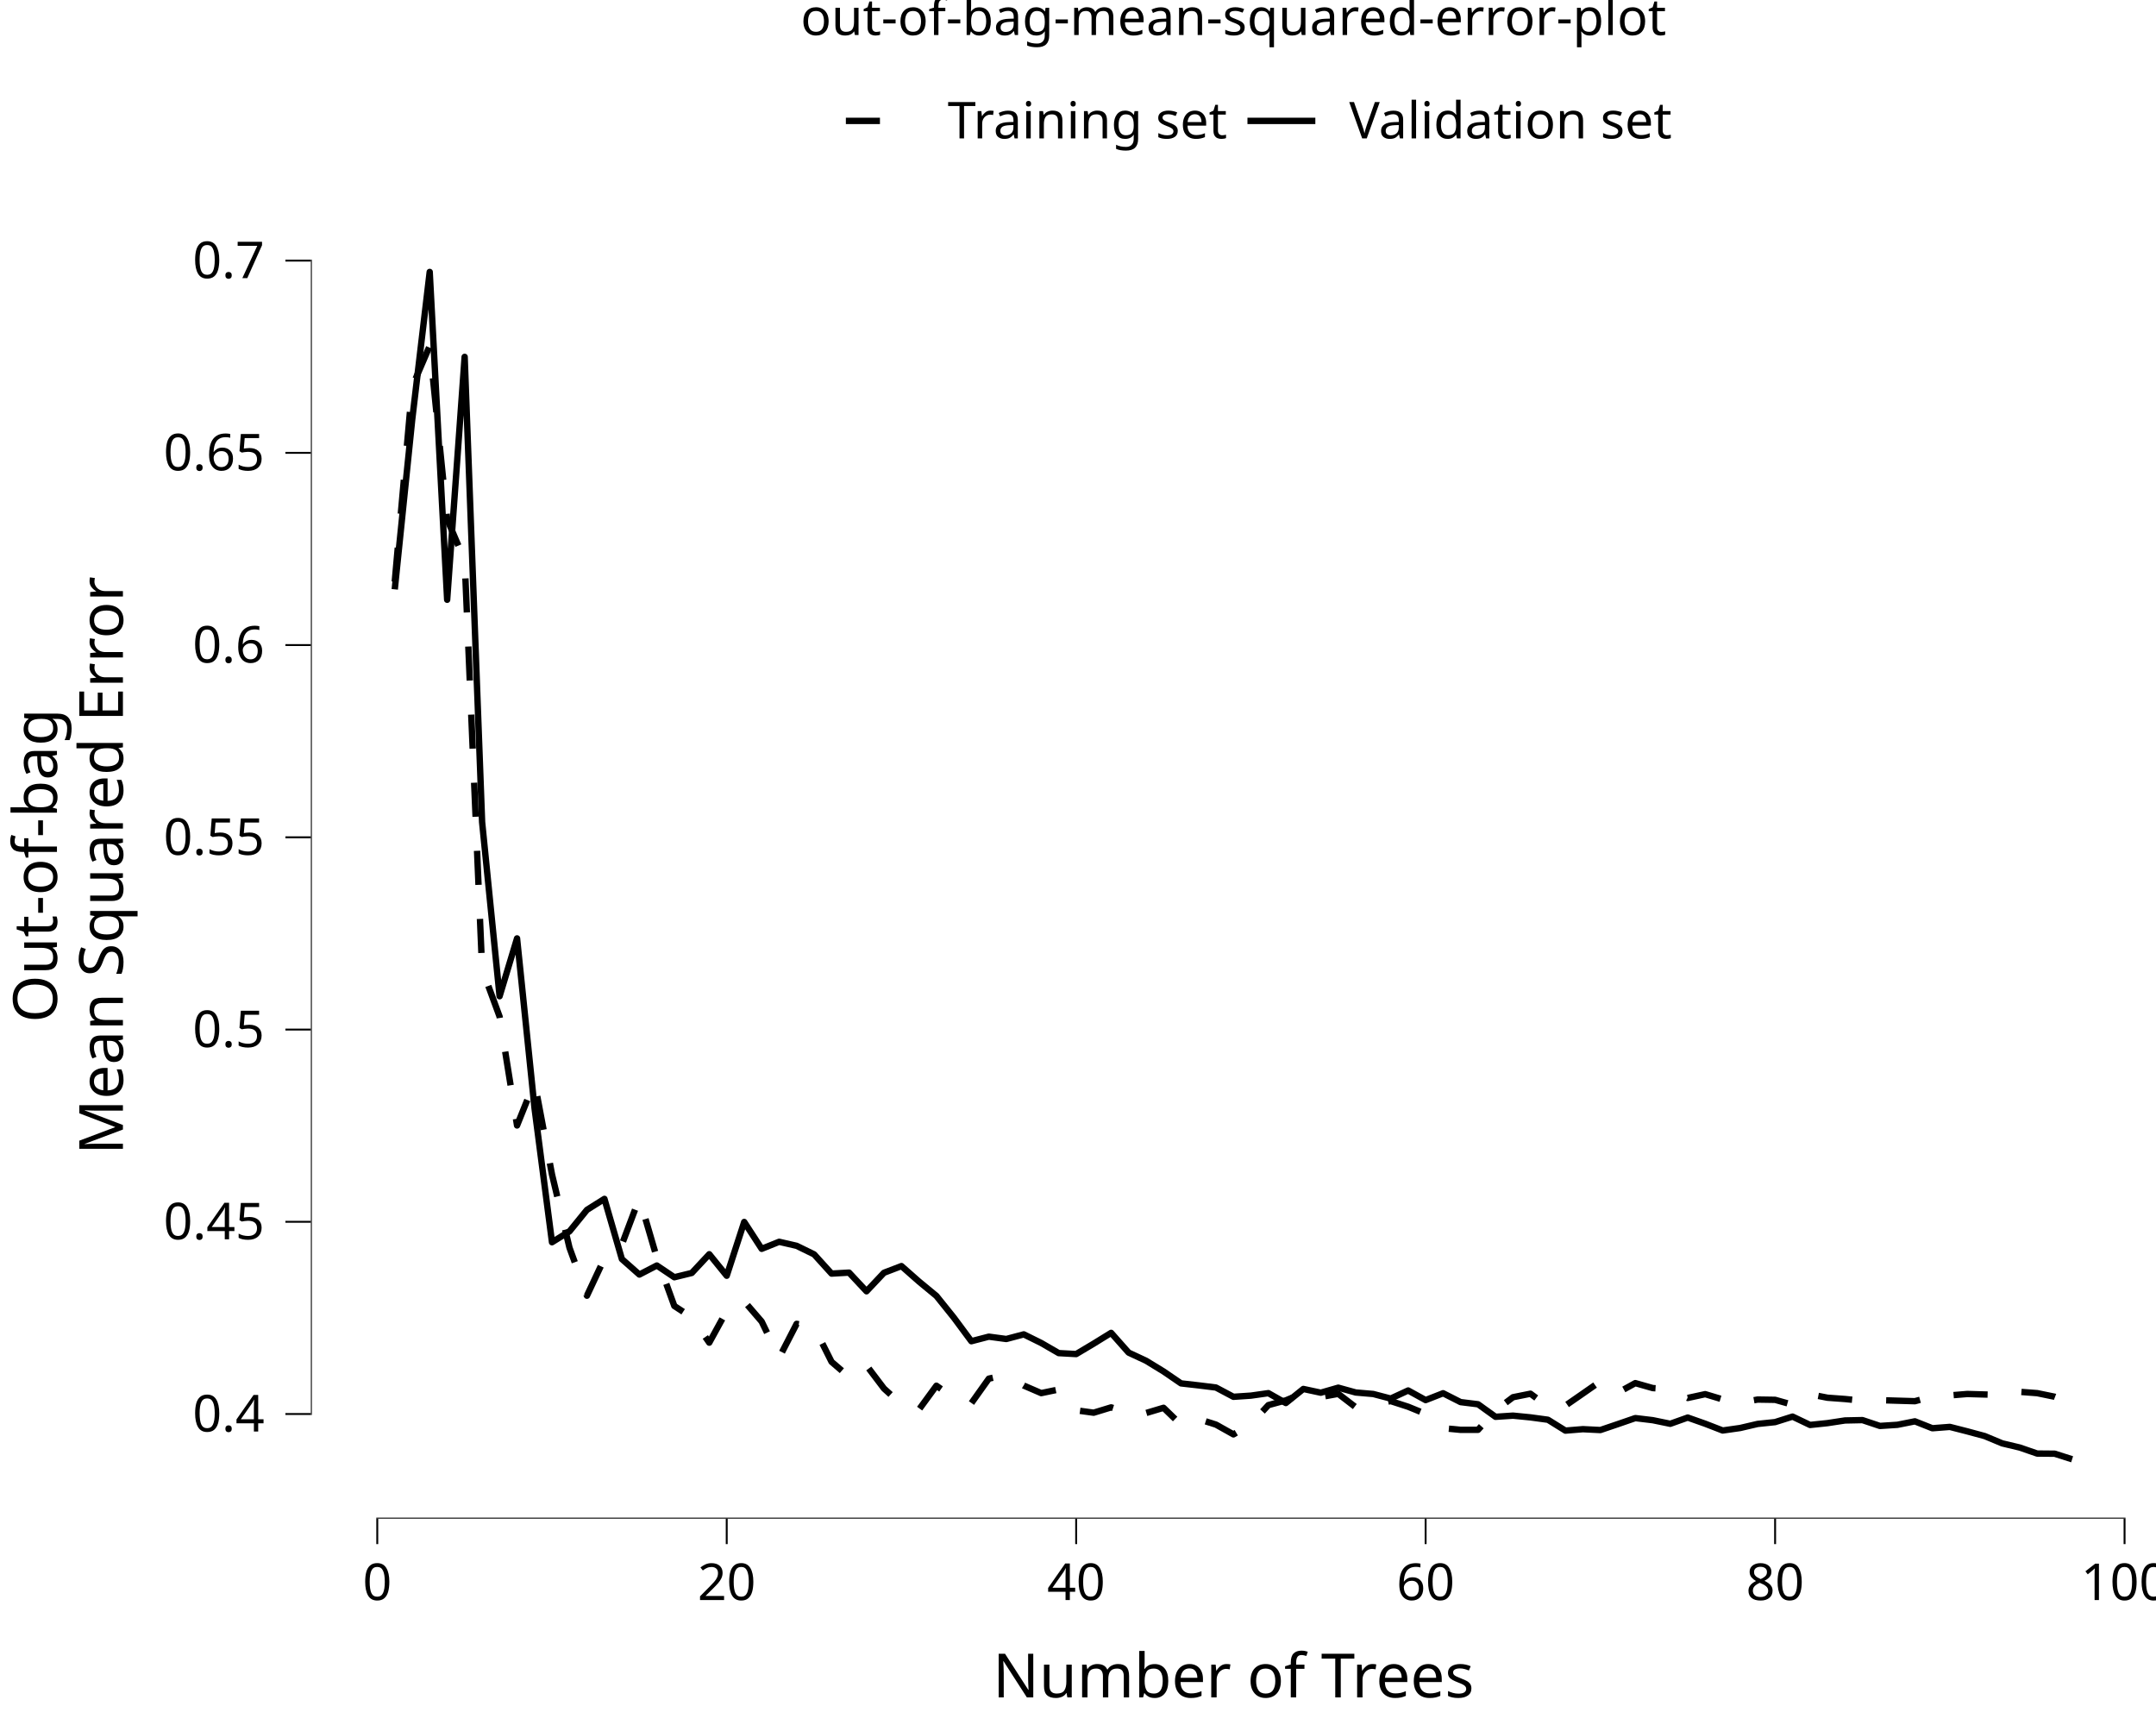
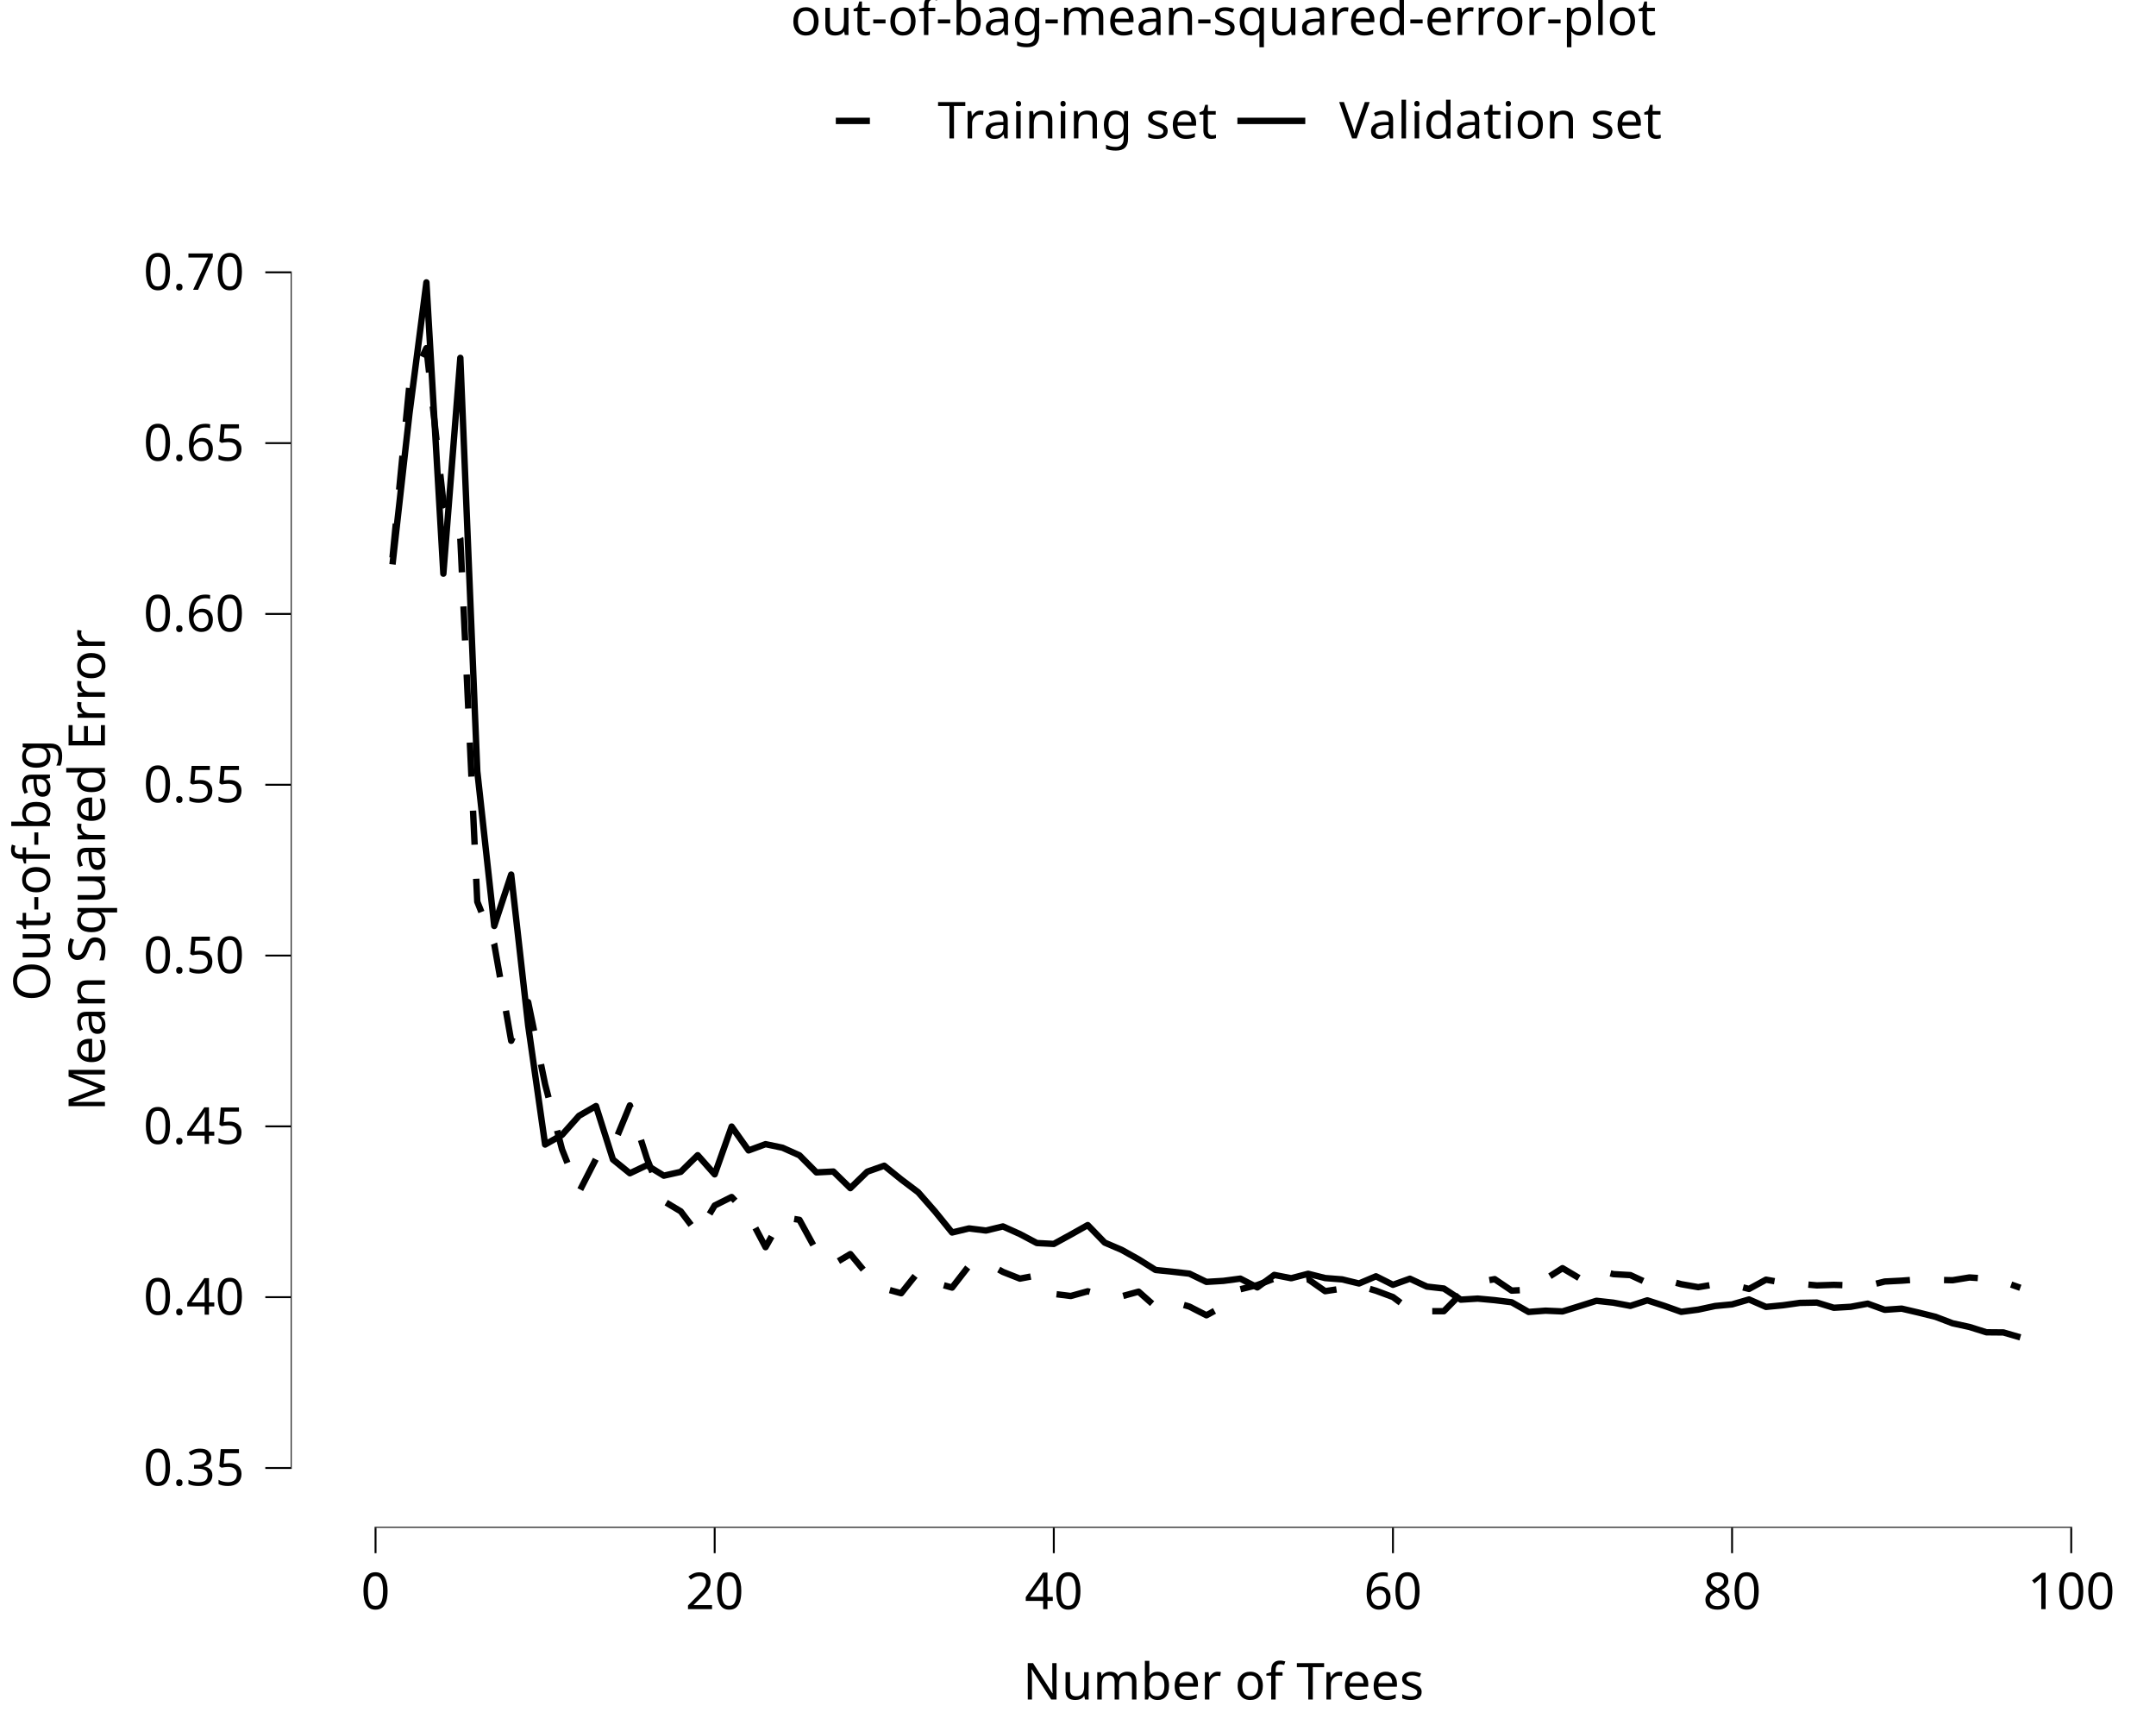
<svg xmlns="http://www.w3.org/2000/svg" class="svglite" data-engine-version="2.0" width="720.00pt" height="576.00pt" viewBox="0 0 720.00 576.00">
  <defs>
    <style type="text/css">
    .svglite line, .svglite polyline, .svglite polygon, .svglite path, .svglite rect, .svglite circle {
      fill: none;
      stroke: #000000;
      stroke-linecap: round;
      stroke-linejoin: round;
      stroke-miterlimit: 10.00;
    }
  </style>
  </defs>
  <rect width="100%" height="100%" style="stroke: none; fill: #FFFFFF;" />
  <defs>
    <clipPath id="cpMC4wMHw3MjAuMDB8MC4wMHw1NzYuMDA=">
      <rect x="0.00" y="0.00" width="720.00" height="576.00" />
    </clipPath>
  </defs>
  <g clip-path="url(#cpMC4wMHw3MjAuMDB8MC4wMHw1NzYuMDA=)">
-     <rect x="-0" y="0.00" width="720.00" height="576.00" style="stroke-width: 10.67; stroke: none;" />
+     <rect x="0.00" y="0.00" width="720.00" height="576.00" style="stroke-width: 10.67; stroke: none;" />
  </g>
  <defs>
-     <clipPath id="cpMTAzLjgyfDcyMC4wMHw3MC45N3w1MDcuMDk=">
-       <rect x="103.82" y="70.97" width="616.18" height="436.12" />
+     <clipPath id="cpOTcuMTB8NzIwLjAwfDcwLjk3fDUxMC4xNA==">
+       <rect x="97.10" y="70.97" width="622.90" height="439.17" />
    </clipPath>
  </defs>
-   <g clip-path="url(#cpMTAzLjgyfDcyMC4wMHw3MC45N3w1MDcuMDk=)">
-     <rect x="103.82" y="70.97" width="616.18" height="436.12" style="stroke-width: 10.67; stroke: none;" />
-     <polyline points="131.83,194.23 137.66,129.10 143.50,115.50 149.33,173.39 155.17,187.12 161.00,323.55 166.84,339.45 172.67,375.81 178.51,361.26 184.34,392.17 190.18,416.63 196.01,432.65 201.85,420.20 207.68,415.55 213.52,400.07 219.35,419.98 225.19,436.08 231.02,439.90 236.86,448.33 242.69,437.71 248.53,434.52 254.36,441.28 260.20,453.37 266.03,442.05 271.87,443.09 277.70,454.73 283.54,459.75 289.37,455.95 295.21,463.65 301.04,468.92 306.88,470.68 312.71,462.71 318.55,466.77 324.38,468.55 330.22,460.35 336.05,459.06 341.89,462.66 347.72,465.18 353.56,463.96 359.39,470.92 365.23,471.72 371.06,469.94 376.90,471.80 382.73,471.83 388.57,470.08 394.40,475.73 400.24,473.85 406.07,475.69 411.91,478.96 417.74,475.48 423.58,469.18 429.41,467.60 435.25,465.19 441.08,466.48 446.92,465.42 452.75,469.90 458.59,468.94 464.42,467.84 470.26,469.73 476.09,472.11 481.93,476.88 487.76,477.44 493.60,477.43 499.43,470.97 505.27,466.55 511.10,465.38 516.94,469.69 522.77,469.37 528.61,465.32 534.44,461.26 540.28,465.05 546.11,461.84 551.95,463.50 557.79,463.86 563.62,466.80 569.46,465.53 575.29,467.28 581.13,468.40 586.96,467.33 592.80,467.42 598.63,469.06 604.47,465.58 610.30,466.72 616.14,467.15 621.97,467.73 627.81,467.53 633.64,467.71 639.48,467.88 645.31,466.28 651.15,465.95 656.98,465.47 662.82,465.64 668.65,465.80 674.49,464.75 680.32,465.19 686.16,466.39 691.99,468.63 " style="stroke-width: 2.13; stroke-dasharray: 11.38,11.38; stroke-linecap: butt;" />
-     <polyline points="131.83,196.79 137.66,140.08 143.50,90.80 149.33,200.27 155.17,119.16 161.00,274.49 166.84,332.66 172.67,313.34 178.51,370.04 184.34,414.80 190.18,411.17 196.01,403.99 201.85,400.32 207.68,420.42 213.52,425.59 219.35,422.57 225.19,426.49 231.02,425.06 236.86,418.80 242.69,425.99 248.53,408.03 254.36,417.00 260.20,414.65 266.03,415.99 271.87,418.84 277.70,425.27 283.54,424.94 289.37,431.18 295.21,424.99 301.04,422.76 306.88,427.91 312.71,432.72 318.55,439.99 324.38,447.85 330.22,446.33 336.05,447.11 341.89,445.56 347.72,448.44 353.56,451.82 359.39,452.14 365.23,448.66 371.06,445.06 376.90,451.65 382.73,454.37 388.57,457.94 394.40,461.93 400.24,462.59 406.07,463.31 411.91,466.41 417.74,466.02 423.58,465.19 429.41,468.49 435.25,463.79 441.08,465.04 446.92,463.36 452.75,464.97 458.59,465.47 464.42,467.00 470.26,464.30 476.09,467.51 481.93,465.22 487.76,468.18 493.60,468.90 499.43,473.09 505.27,472.70 511.10,473.28 516.94,474.07 522.77,477.70 528.61,477.22 534.44,477.51 540.28,475.53 546.11,473.52 551.95,474.22 557.79,475.42 563.62,473.34 569.46,475.40 575.29,477.66 581.13,476.83 586.96,475.47 592.80,474.86 598.63,473.02 604.47,475.81 610.30,475.20 616.14,474.31 621.97,474.19 627.81,476.14 633.64,475.76 639.48,474.60 645.31,476.91 651.15,476.46 656.98,477.95 662.82,479.53 668.65,481.96 674.49,483.35 680.32,485.36 686.16,485.41 691.99,487.27 " style="stroke-width: 2.13; stroke-linecap: butt;" />
-     <line x1="125.67" y1="507.09" x2="709.82" y2="507.09" style="stroke-width: 0.64; stroke-linecap: butt;" />
-     <line x1="103.82" y1="472.47" x2="103.82" y2="86.70" style="stroke-width: 0.64; stroke-linecap: butt;" />
-     <rect x="103.82" y="70.97" width="616.18" height="436.12" style="stroke-width: 0.00; stroke: none;" />
+   <g clip-path="url(#cpOTcuMTB8NzIwLjAwfDcwLjk3fDUxMC4xNA==)">
+     <rect x="97.10" y="70.97" width="622.90" height="439.17" style="stroke-width: 10.67; stroke: none;" />
+     <polyline points="131.08,186.19 136.74,128.32 142.40,116.24 148.06,167.68 153.73,179.87 159.39,301.10 165.05,315.23 170.71,347.54 176.38,334.61 182.04,362.07 187.70,383.80 193.37,398.04 199.03,386.97 204.69,382.85 210.35,369.10 216.02,386.79 221.68,401.09 227.34,404.48 233.00,411.97 238.67,402.53 244.33,399.70 249.99,405.71 255.66,416.45 261.32,406.39 266.98,407.32 272.64,417.66 278.31,422.12 283.97,418.75 289.63,425.58 295.29,430.27 300.96,431.83 306.62,424.75 312.28,428.36 317.95,429.94 323.61,422.65 329.27,421.51 334.93,424.71 340.60,426.95 346.26,425.87 351.92,432.05 357.58,432.75 363.25,431.18 368.91,432.83 374.57,432.86 380.24,431.30 385.90,436.32 391.56,434.65 397.22,436.29 402.89,439.19 408.55,436.10 414.21,430.50 419.88,429.10 425.54,426.95 431.20,428.10 436.86,427.16 442.53,431.14 448.19,430.28 453.85,429.31 459.51,430.99 465.18,433.10 470.84,437.34 476.50,437.84 482.17,437.83 487.83,432.09 493.49,428.16 499.15,427.12 504.82,430.95 510.48,430.67 516.14,427.07 521.80,423.46 527.47,426.83 533.13,423.98 538.79,425.45 544.46,425.77 550.12,428.38 555.78,427.25 561.44,428.81 567.11,429.80 572.77,428.85 578.43,428.94 584.09,430.39 589.76,427.30 595.42,428.31 601.08,428.70 606.75,429.21 612.41,429.03 618.07,429.20 623.73,429.35 629.40,427.92 635.06,427.63 640.72,427.21 646.38,427.35 652.05,427.49 657.71,426.56 663.37,426.95 669.04,428.02 674.70,430.01 " style="stroke-width: 2.13; stroke-dasharray: 11.38,11.38; stroke-linecap: butt;" />
+     <polyline points="131.08,188.47 136.74,138.07 142.40,94.29 148.06,191.56 153.73,119.49 159.39,257.51 165.05,309.19 170.71,292.03 176.38,342.41 182.04,382.18 187.70,378.95 193.37,372.57 199.03,369.32 204.69,387.18 210.35,391.77 216.02,389.09 221.68,392.57 227.34,391.30 233.00,385.73 238.67,392.13 244.33,376.17 249.99,384.14 255.66,382.05 261.32,383.24 266.98,385.77 272.64,391.48 278.31,391.19 283.97,396.74 289.63,391.24 295.29,389.25 300.96,393.83 306.62,398.10 312.28,404.56 317.95,411.55 323.61,410.19 329.27,410.89 334.93,409.52 340.60,412.07 346.26,415.07 351.92,415.36 357.58,412.26 363.25,409.07 368.91,414.92 374.57,417.34 380.24,420.51 385.90,424.06 391.56,424.64 397.22,425.29 402.89,428.04 408.55,427.70 414.21,426.95 419.88,429.88 425.54,425.71 431.20,426.82 436.86,425.33 442.53,426.76 448.19,427.20 453.85,428.57 459.51,426.17 465.18,429.01 470.84,426.98 476.50,429.61 482.17,430.25 487.83,433.97 493.49,433.62 499.15,434.14 504.82,434.84 510.48,438.07 516.14,437.65 521.80,437.90 527.47,436.14 533.13,434.35 538.79,434.98 544.46,436.05 550.12,434.20 555.78,436.03 561.44,438.04 567.11,437.30 572.77,436.09 578.43,435.55 584.09,433.91 589.76,436.39 595.42,435.85 601.08,435.05 606.75,434.95 612.41,436.68 618.07,436.35 623.73,435.31 629.40,437.36 635.06,436.97 640.72,438.29 646.38,439.70 652.05,441.86 657.71,443.09 663.37,444.87 669.04,444.92 674.70,446.57 " style="stroke-width: 2.13; stroke-linecap: butt;" />
+     <line x1="125.09" y1="510.14" x2="692.01" y2="510.14" style="stroke-width: 0.64; stroke-linecap: butt;" />
+     <line x1="97.10" y1="490.50" x2="97.10" y2="90.62" style="stroke-width: 0.64; stroke-linecap: butt;" />
+     <rect x="97.10" y="70.97" width="622.90" height="439.17" style="stroke-width: 0.00; stroke: none;" />
  </g>
  <g clip-path="url(#cpMC4wMHw3MjAuMDB8MC4wMHw1NzYuMDA=)">
-     <polyline points="103.82,507.09 103.82,70.97 " style="stroke-width: 0.00; stroke: none; stroke-linecap: butt;" />
-     <text x="88.34" y="478.00" text-anchor="end" style="font-size: 17.00px; font-family: sans;" textLength="23.63px" lengthAdjust="spacingAndGlyphs">0.4</text>
-     <text x="88.34" y="413.82" text-anchor="end" style="font-size: 17.00px; font-family: sans;" textLength="33.09px" lengthAdjust="spacingAndGlyphs">0.45</text>
-     <text x="88.34" y="349.63" text-anchor="end" style="font-size: 17.00px; font-family: sans;" textLength="23.63px" lengthAdjust="spacingAndGlyphs">0.5</text>
-     <text x="88.34" y="285.44" text-anchor="end" style="font-size: 17.00px; font-family: sans;" textLength="33.09px" lengthAdjust="spacingAndGlyphs">0.55</text>
-     <text x="88.34" y="221.25" text-anchor="end" style="font-size: 17.00px; font-family: sans;" textLength="23.63px" lengthAdjust="spacingAndGlyphs">0.6</text>
-     <text x="88.34" y="157.06" text-anchor="end" style="font-size: 17.00px; font-family: sans;" textLength="33.09px" lengthAdjust="spacingAndGlyphs">0.65</text>
-     <text x="88.34" y="92.87" text-anchor="end" style="font-size: 17.00px; font-family: sans;" textLength="23.63px" lengthAdjust="spacingAndGlyphs">0.7</text>
-     <polyline points="95.31,472.15 103.82,472.15 " style="stroke-width: 0.64; stroke-linecap: butt;" />
-     <polyline points="95.31,407.97 103.82,407.97 " style="stroke-width: 0.64; stroke-linecap: butt;" />
-     <polyline points="95.31,343.78 103.82,343.78 " style="stroke-width: 0.64; stroke-linecap: butt;" />
-     <polyline points="95.31,279.59 103.82,279.59 " style="stroke-width: 0.64; stroke-linecap: butt;" />
-     <polyline points="95.31,215.40 103.82,215.40 " style="stroke-width: 0.64; stroke-linecap: butt;" />
-     <polyline points="95.31,151.21 103.82,151.21 " style="stroke-width: 0.64; stroke-linecap: butt;" />
-     <polyline points="95.31,87.02 103.82,87.02 " style="stroke-width: 0.64; stroke-linecap: butt;" />
-     <polyline points="103.82,507.09 720.00,507.09 " style="stroke-width: 0.00; stroke: none; stroke-linecap: butt;" />
-     <polyline points="125.99,515.60 125.99,507.09 " style="stroke-width: 0.64; stroke-linecap: butt;" />
-     <polyline points="242.69,515.60 242.69,507.09 " style="stroke-width: 0.64; stroke-linecap: butt;" />
-     <polyline points="359.39,515.60 359.39,507.09 " style="stroke-width: 0.64; stroke-linecap: butt;" />
-     <polyline points="476.09,515.60 476.09,507.09 " style="stroke-width: 0.64; stroke-linecap: butt;" />
-     <polyline points="592.80,515.60 592.80,507.09 " style="stroke-width: 0.64; stroke-linecap: butt;" />
-     <polyline points="709.50,515.60 709.50,507.09 " style="stroke-width: 0.64; stroke-linecap: butt;" />
-     <text x="125.99" y="534.27" text-anchor="middle" style="font-size: 17.00px; font-family: sans;" textLength="9.46px" lengthAdjust="spacingAndGlyphs">0</text>
-     <text x="242.69" y="534.27" text-anchor="middle" style="font-size: 17.00px; font-family: sans;" textLength="18.91px" lengthAdjust="spacingAndGlyphs">20</text>
-     <text x="359.39" y="534.27" text-anchor="middle" style="font-size: 17.00px; font-family: sans;" textLength="18.91px" lengthAdjust="spacingAndGlyphs">40</text>
-     <text x="476.09" y="534.27" text-anchor="middle" style="font-size: 17.00px; font-family: sans;" textLength="18.91px" lengthAdjust="spacingAndGlyphs">60</text>
-     <text x="592.80" y="534.27" text-anchor="middle" style="font-size: 17.00px; font-family: sans;" textLength="18.91px" lengthAdjust="spacingAndGlyphs">80</text>
-     <text x="709.50" y="534.27" text-anchor="middle" style="font-size: 17.00px; font-family: sans;" textLength="28.37px" lengthAdjust="spacingAndGlyphs">100</text>
-     <text x="411.91" y="566.78" text-anchor="middle" style="font-size: 20.40px; font-family: sans;" textLength="153.07px" lengthAdjust="spacingAndGlyphs">Number of Trees</text>
-     <text transform="translate(19.02,289.03) rotate(-90)" text-anchor="middle" style="font-size: 20.40px; font-family: sans;" textLength="103.20px" lengthAdjust="spacingAndGlyphs">Out-of-bag </text>
-     <text transform="translate(41.05,289.03) rotate(-90)" text-anchor="middle" style="font-size: 20.40px; font-family: sans;" textLength="184.85px" lengthAdjust="spacingAndGlyphs">Mean Squared Error</text>
-     <rect x="265.70" y="20.71" width="292.42" height="39.31" style="stroke-width: 0.75; stroke: none;" />
-     <rect x="265.70" y="20.71" width="292.42" height="39.31" style="stroke-width: 10.67; stroke: none;" />
-     <rect x="279.65" y="26.19" width="28.35" height="28.35" style="stroke-width: 10.67; stroke: none;" />
-     <line x1="282.48" y1="40.36" x2="305.16" y2="40.36" style="stroke-width: 2.13; stroke-dasharray: 11.38,11.38; stroke-linecap: butt;" />
-     <rect x="413.75" y="26.19" width="28.35" height="28.35" style="stroke-width: 10.67; stroke: none;" />
-     <line x1="416.59" y1="40.36" x2="439.26" y2="40.36" style="stroke-width: 2.13; stroke-linecap: butt;" />
-     <text x="316.46" y="46.21" style="font-size: 17.00px; font-family: sans;" textLength="88.82px" lengthAdjust="spacingAndGlyphs">Training set</text>
-     <text x="450.57" y="46.21" style="font-size: 17.00px; font-family: sans;" textLength="102.07px" lengthAdjust="spacingAndGlyphs">Validation set</text>
-     <text x="411.91" y="11.70" text-anchor="middle" style="font-size: 17.00px; font-family: sans;" textLength="267.42px" lengthAdjust="spacingAndGlyphs">out-of-bag-mean-squared-error-plot</text>
+     <polyline points="97.10,510.14 97.10,70.97 " style="stroke-width: 0.00; stroke: none; stroke-linecap: butt;" />
+     <text x="81.62" y="496.03" text-anchor="end" style="font-size: 17.00px; font-family: sans;" textLength="33.09px" lengthAdjust="spacingAndGlyphs">0.35</text>
+     <text x="81.62" y="438.99" text-anchor="end" style="font-size: 17.00px; font-family: sans;" textLength="33.09px" lengthAdjust="spacingAndGlyphs">0.40</text>
+     <text x="81.62" y="381.96" text-anchor="end" style="font-size: 17.00px; font-family: sans;" textLength="33.09px" lengthAdjust="spacingAndGlyphs">0.45</text>
+     <text x="81.62" y="324.92" text-anchor="end" style="font-size: 17.00px; font-family: sans;" textLength="33.09px" lengthAdjust="spacingAndGlyphs">0.50</text>
+     <text x="81.62" y="267.89" text-anchor="end" style="font-size: 17.00px; font-family: sans;" textLength="33.09px" lengthAdjust="spacingAndGlyphs">0.55</text>
+     <text x="81.62" y="210.85" text-anchor="end" style="font-size: 17.00px; font-family: sans;" textLength="33.09px" lengthAdjust="spacingAndGlyphs">0.60</text>
+     <text x="81.62" y="153.82" text-anchor="end" style="font-size: 17.00px; font-family: sans;" textLength="33.09px" lengthAdjust="spacingAndGlyphs">0.65</text>
+     <text x="81.62" y="96.78" text-anchor="end" style="font-size: 17.00px; font-family: sans;" textLength="33.09px" lengthAdjust="spacingAndGlyphs">0.70</text>
+     <polyline points="88.60,490.18 97.10,490.18 " style="stroke-width: 0.64; stroke-linecap: butt;" />
+     <polyline points="88.60,433.14 97.10,433.14 " style="stroke-width: 0.64; stroke-linecap: butt;" />
+     <polyline points="88.60,376.11 97.10,376.11 " style="stroke-width: 0.64; stroke-linecap: butt;" />
+     <polyline points="88.60,319.07 97.10,319.07 " style="stroke-width: 0.64; stroke-linecap: butt;" />
+     <polyline points="88.60,262.04 97.10,262.04 " style="stroke-width: 0.64; stroke-linecap: butt;" />
+     <polyline points="88.60,205.00 97.10,205.00 " style="stroke-width: 0.64; stroke-linecap: butt;" />
+     <polyline points="88.60,147.97 97.10,147.97 " style="stroke-width: 0.64; stroke-linecap: butt;" />
+     <polyline points="88.60,90.93 97.10,90.93 " style="stroke-width: 0.64; stroke-linecap: butt;" />
+     <polyline points="97.10,510.14 720.00,510.14 " style="stroke-width: 0.00; stroke: none; stroke-linecap: butt;" />
+     <polyline points="125.41,518.64 125.41,510.14 " style="stroke-width: 0.64; stroke-linecap: butt;" />
+     <polyline points="238.67,518.64 238.67,510.14 " style="stroke-width: 0.64; stroke-linecap: butt;" />
+     <polyline points="351.92,518.64 351.92,510.14 " style="stroke-width: 0.64; stroke-linecap: butt;" />
+     <polyline points="465.18,518.64 465.18,510.14 " style="stroke-width: 0.64; stroke-linecap: butt;" />
+     <polyline points="578.43,518.64 578.43,510.14 " style="stroke-width: 0.64; stroke-linecap: butt;" />
+     <polyline points="691.69,518.64 691.69,510.14 " style="stroke-width: 0.64; stroke-linecap: butt;" />
+     <text x="125.41" y="537.32" text-anchor="middle" style="font-size: 17.00px; font-family: sans;" textLength="9.46px" lengthAdjust="spacingAndGlyphs">0</text>
+     <text x="238.67" y="537.32" text-anchor="middle" style="font-size: 17.00px; font-family: sans;" textLength="18.91px" lengthAdjust="spacingAndGlyphs">20</text>
+     <text x="351.92" y="537.32" text-anchor="middle" style="font-size: 17.00px; font-family: sans;" textLength="18.91px" lengthAdjust="spacingAndGlyphs">40</text>
+     <text x="465.18" y="537.32" text-anchor="middle" style="font-size: 17.00px; font-family: sans;" textLength="18.91px" lengthAdjust="spacingAndGlyphs">60</text>
+     <text x="578.43" y="537.32" text-anchor="middle" style="font-size: 17.00px; font-family: sans;" textLength="18.91px" lengthAdjust="spacingAndGlyphs">80</text>
+     <text x="691.69" y="537.32" text-anchor="middle" style="font-size: 17.00px; font-family: sans;" textLength="28.37px" lengthAdjust="spacingAndGlyphs">100</text>
+     <text x="408.55" y="567.49" text-anchor="middle" style="font-size: 17.00px; font-family: sans;" textLength="127.56px" lengthAdjust="spacingAndGlyphs">Number of Trees</text>
+     <text transform="translate(16.68,290.56) rotate(-90)" text-anchor="middle" style="font-size: 17.00px; font-family: sans;" textLength="86.00px" lengthAdjust="spacingAndGlyphs">Out-of-bag </text>
+     <text transform="translate(35.04,290.56) rotate(-90)" text-anchor="middle" style="font-size: 17.00px; font-family: sans;" textLength="154.04px" lengthAdjust="spacingAndGlyphs">Mean Squared Error</text>
+     <rect x="262.34" y="20.71" width="292.42" height="39.31" style="stroke-width: 0.75; stroke: none;" />
+     <rect x="262.34" y="20.71" width="292.42" height="39.31" style="stroke-width: 10.67; stroke: none;" />
+     <rect x="276.29" y="26.19" width="28.35" height="28.35" style="stroke-width: 10.67; stroke: none;" />
+     <line x1="279.12" y1="40.36" x2="301.80" y2="40.36" style="stroke-width: 2.13; stroke-dasharray: 11.38,11.38; stroke-linecap: butt;" />
+     <rect x="410.39" y="26.19" width="28.35" height="28.35" style="stroke-width: 10.67; stroke: none;" />
+     <line x1="413.23" y1="40.36" x2="435.90" y2="40.36" style="stroke-width: 2.13; stroke-linecap: butt;" />
+     <text x="313.10" y="46.21" style="font-size: 17.00px; font-family: sans;" textLength="88.82px" lengthAdjust="spacingAndGlyphs">Training set</text>
+     <text x="447.21" y="46.21" style="font-size: 17.00px; font-family: sans;" textLength="102.07px" lengthAdjust="spacingAndGlyphs">Validation set</text>
+     <text x="408.55" y="11.70" text-anchor="middle" style="font-size: 17.00px; font-family: sans;" textLength="267.42px" lengthAdjust="spacingAndGlyphs">out-of-bag-mean-squared-error-plot</text>
  </g>
</svg>
